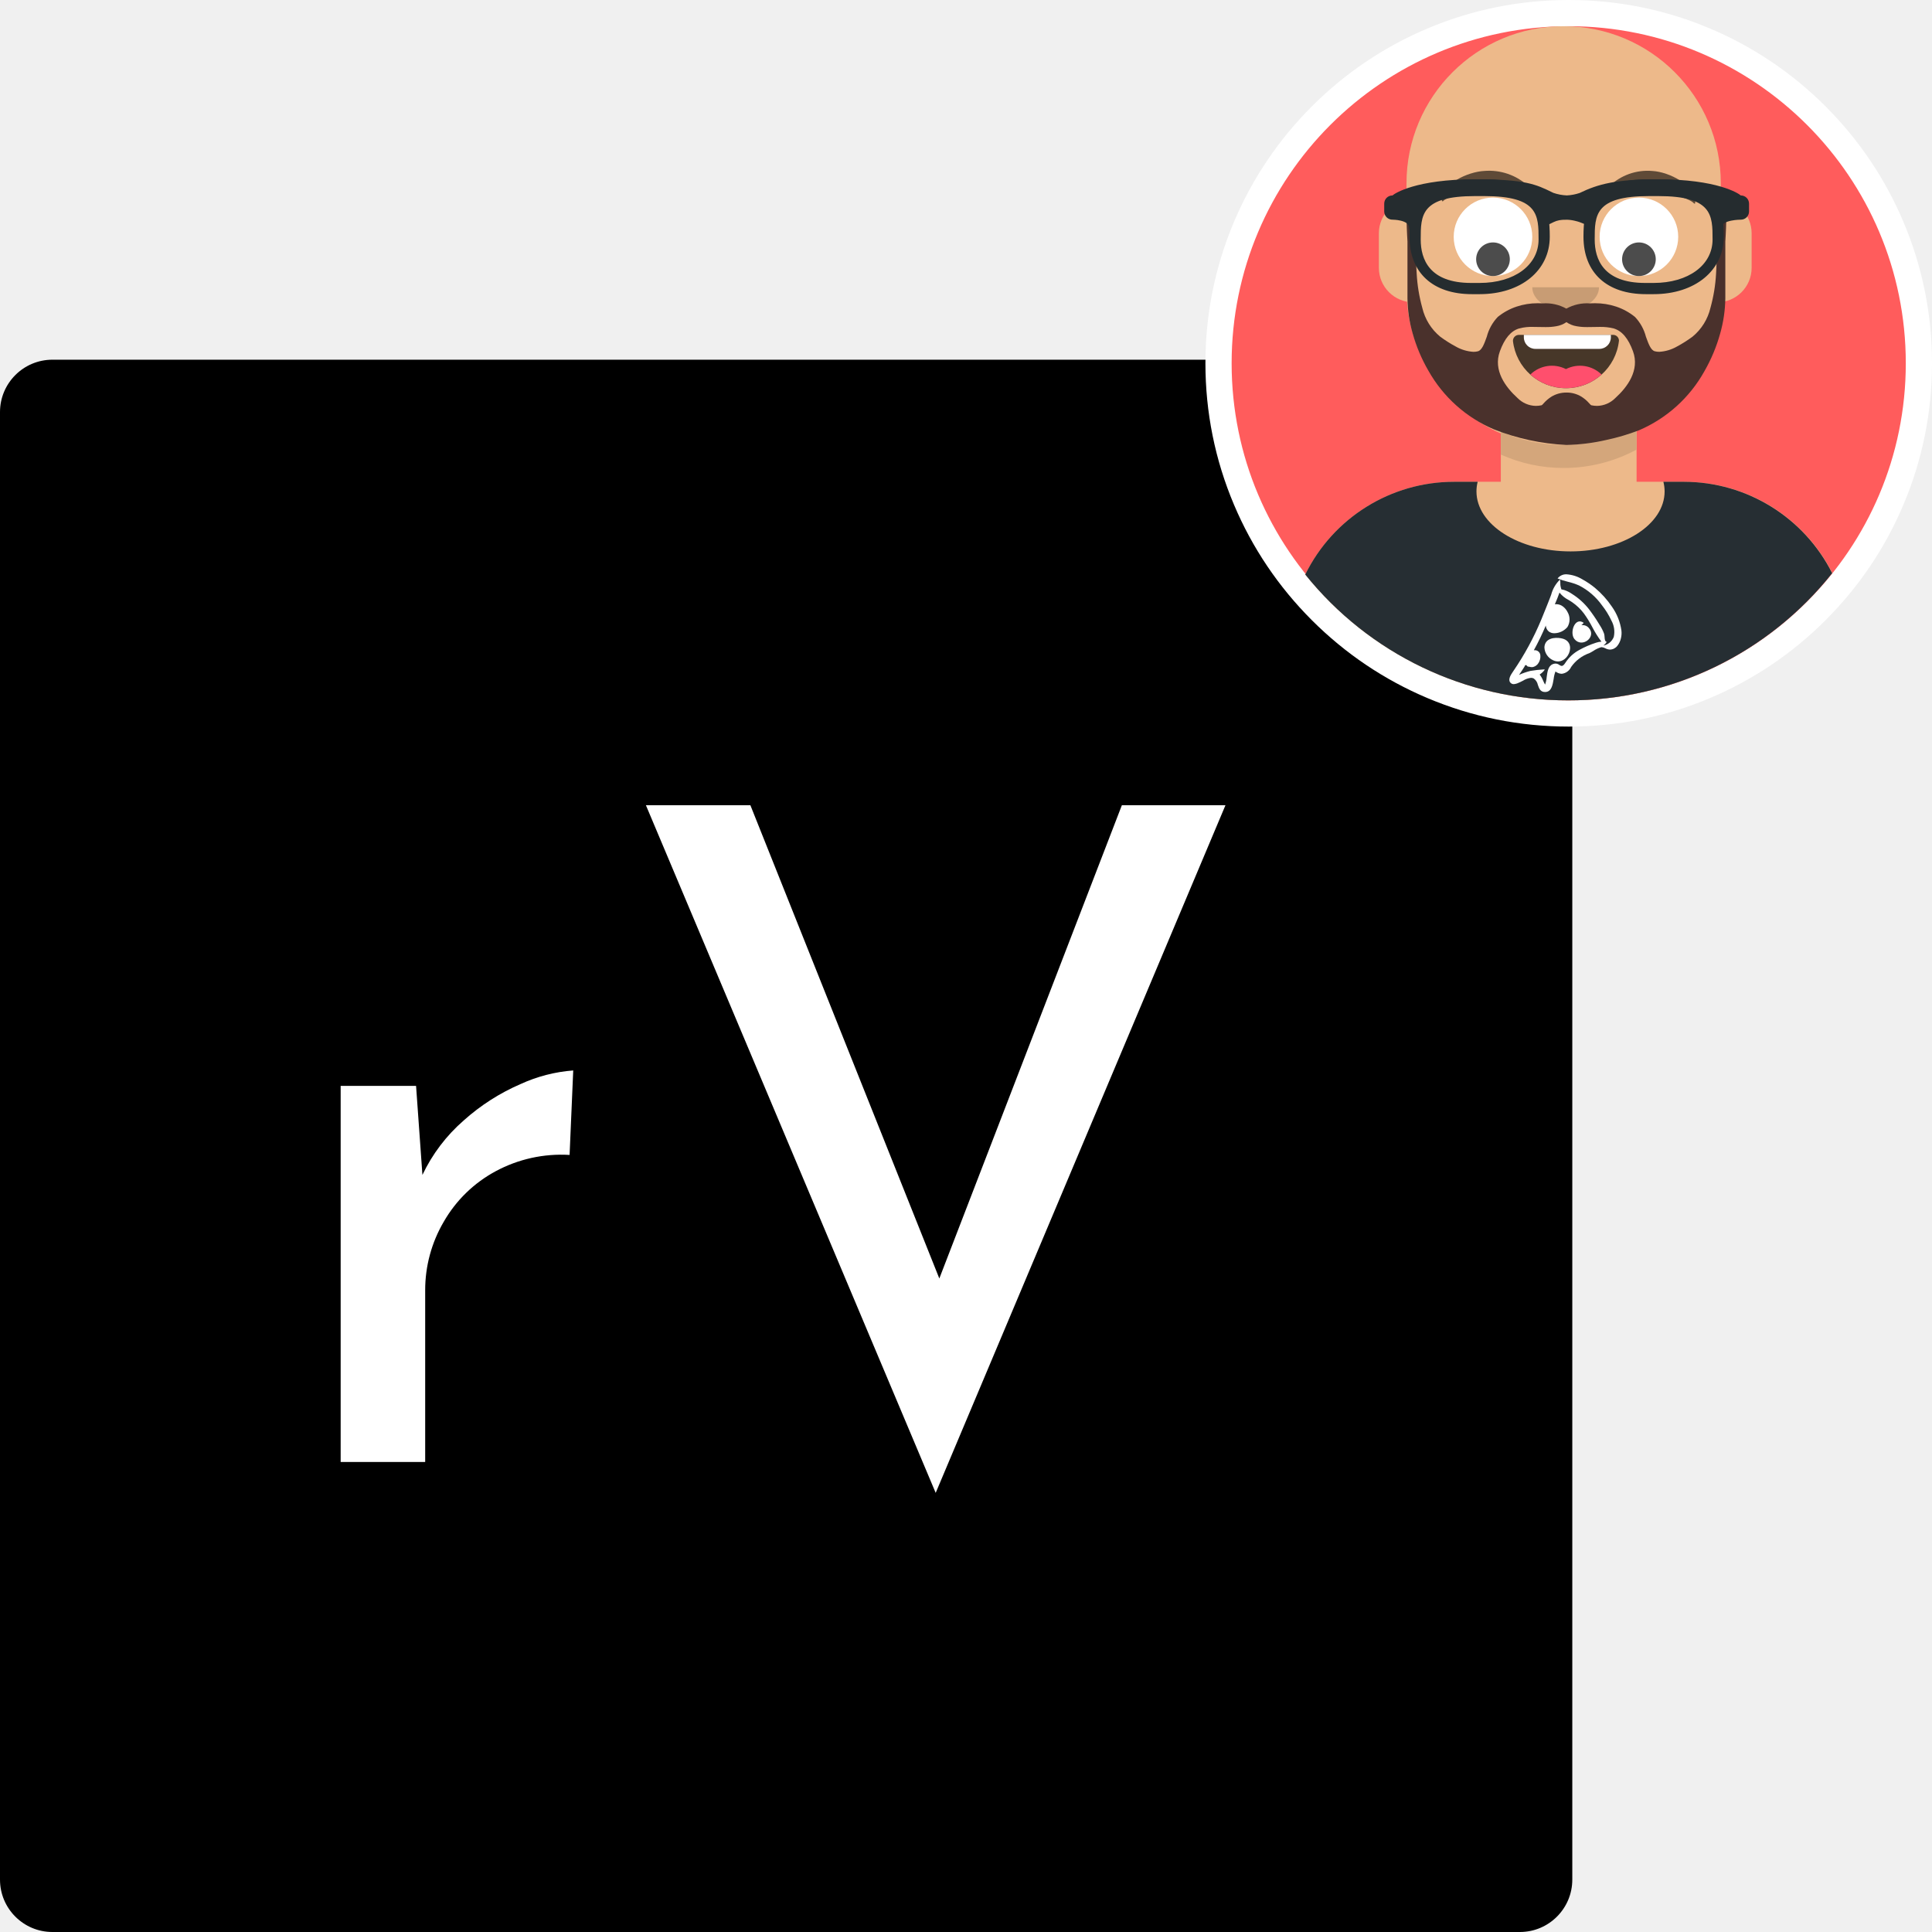
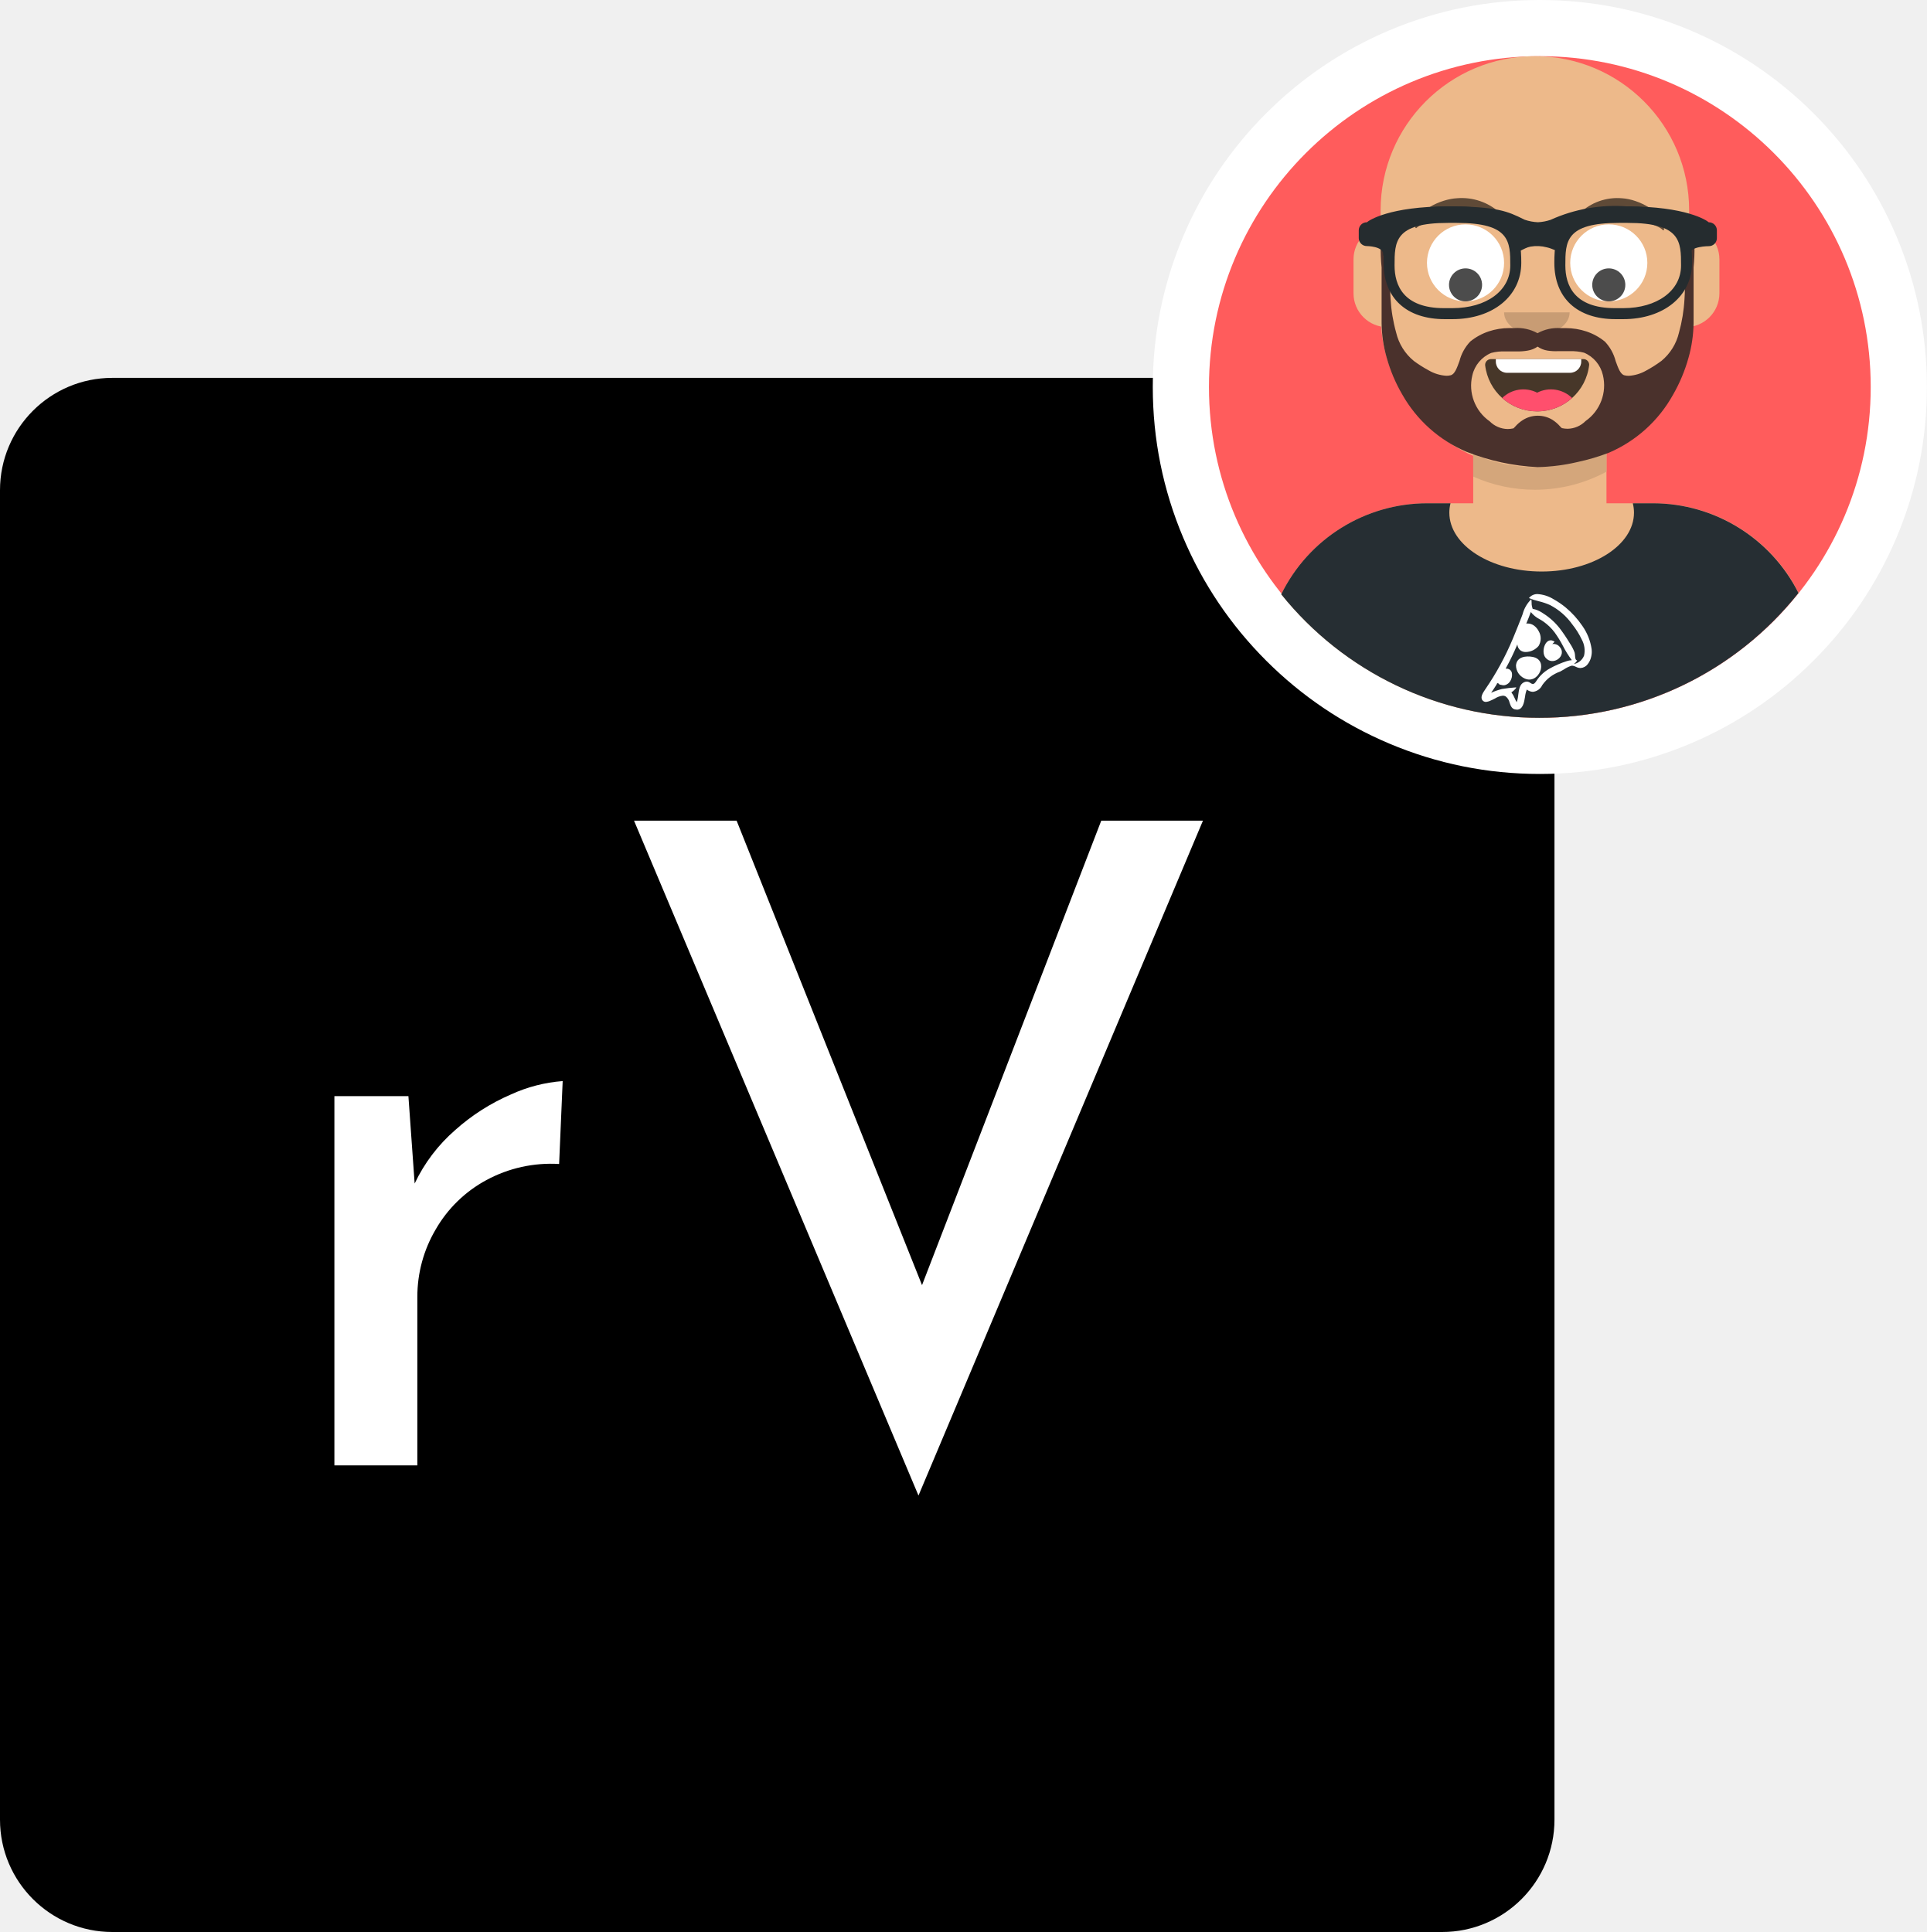
- <svg xmlns="http://www.w3.org/2000/svg" width="221.18" height="221.18" viewBox="0 0 221.18 221.18">
+ <svg xmlns="http://www.w3.org/2000/svg" width="102.887" height="103.18" viewBox="0 0 102.887 103.18">
  <defs>
    <clipPath id="a">
-       <path d="M0,.683A6.1,6.1,0,0,0,6.069,6.1,6.1,6.1,0,0,0,12.139.654.672.672,0,0,0,11.545,0H.635A.684.684,0,0,0,0,.683Z" transform="translate(0 0)" fill="rgba(0,0,0,0.7)" />
+       <path d="M0,.313A2.794,2.794,0,0,0,2.779,2.79,2.794,2.794,0,0,0,5.557.3.308.308,0,0,0,5.285,0H.291A.313.313,0,0,0,0,.313Z" transform="translate(0 0)" fill="rgba(0,0,0,0.7)" />
    </clipPath>
    <clipPath id="b">
-       <path d="M18.306,28.448A25.952,25.952,0,0,1,9.99,26.656a15.609,15.609,0,0,1-7.485-6.712A18.33,18.33,0,0,1,.7,15.674a15.334,15.334,0,0,1-.591-4.012V5.156C.109,5.109-.2.488.222.036A.1.1,0,0,1,.294,0a17.082,17.082,0,0,1,.8,6.27c.006.9.012,1.753.071,2.576a18.334,18.334,0,0,0,.642,3.906,6.067,6.067,0,0,0,2.051,3.3,14.479,14.479,0,0,0,1.763,1.118,4.634,4.634,0,0,0,2.046.617,2.011,2.011,0,0,0,.5-.061c.467-.121.724-.837,1.022-1.665a5.168,5.168,0,0,1,1.255-2.267,6.88,6.88,0,0,1,2.156-1.184,7.535,7.535,0,0,1,2.408-.386c.117,0,.235,0,.353.008l.245.009a4.854,4.854,0,0,1,2.693.6,4.852,4.852,0,0,1,2.692-.6l.246-.009c.117-.005.236-.008.353-.008A7.535,7.535,0,0,1,24,12.608a6.882,6.882,0,0,1,2.156,1.184,5.169,5.169,0,0,1,1.254,2.267c.3.828.554,1.544,1.021,1.665a2.012,2.012,0,0,0,.505.061,4.634,4.634,0,0,0,2.046-.617,14.483,14.483,0,0,0,1.763-1.118,6.067,6.067,0,0,0,2.051-3.3,18.322,18.322,0,0,0,.642-3.906c.059-.824.065-1.676.071-2.577A17.08,17.08,0,0,1,36.318,0a.1.1,0,0,1,.072.036c.423.452.113,5.073.109,5.12v6.507a15.5,15.5,0,0,1-.591,4.028A18.63,18.63,0,0,1,34.107,20a15.582,15.582,0,0,1-7.485,6.764,24.687,24.687,0,0,1-3.7,1.1A22.5,22.5,0,0,1,18.306,28.448Zm0-6a3.243,3.243,0,0,1,1.732.479,4.156,4.156,0,0,1,.9.776c.1.113.172.187.213.2a3.205,3.205,0,0,0,.663.073,3.019,3.019,0,0,0,2.092-.9c1.363-1.238,2.819-3.171,2.021-5.354-.541-1.48-1.263-2.334-2.207-2.613a6.036,6.036,0,0,0-1.635-.175c-.228,0-.46,0-.685.01h-.007c-.223,0-.452.009-.674.009a6.431,6.431,0,0,1-1.26-.1,2.8,2.8,0,0,1-1.151-.466,2.8,2.8,0,0,1-1.151.466,6.434,6.434,0,0,1-1.26.1c-.221,0-.451,0-.673-.009h-.007c-.225,0-.458-.01-.685-.01a5.542,5.542,0,0,0-1.635.175c-.944.278-1.666,1.133-2.207,2.613-.8,2.183.659,4.116,2.021,5.354a3.019,3.019,0,0,0,2.092.9,3.2,3.2,0,0,0,.663-.073c.041-.009.11-.083.213-.2a4.156,4.156,0,0,1,.9-.776A3.243,3.243,0,0,1,18.306,22.45Z" fill="#4a312c" />
+       <path d="M8.381,13.024A11.881,11.881,0,0,1,4.574,12.2,7.146,7.146,0,0,1,1.147,9.131,8.392,8.392,0,0,1,.322,7.176,7.02,7.02,0,0,1,.052,5.339V2.36A9.6,9.6,0,0,1,.1.016.045.045,0,0,1,.135,0,7.821,7.821,0,0,1,.5,2.871c0,.413.005.8.032,1.18A8.394,8.394,0,0,0,.829,5.839a2.777,2.777,0,0,0,.939,1.51,6.629,6.629,0,0,0,.807.512,2.122,2.122,0,0,0,.937.283.921.921,0,0,0,.231-.028c.214-.056.331-.383.468-.762a2.366,2.366,0,0,1,.574-1.038,3.15,3.15,0,0,1,.987-.542,3.45,3.45,0,0,1,1.1-.177c.053,0,.108,0,.161,0l.112,0a2.222,2.222,0,0,1,1.233.274A2.221,2.221,0,0,1,9.613,5.6l.113,0c.054,0,.108,0,.161,0a3.45,3.45,0,0,1,1.1.177,3.15,3.15,0,0,1,.987.542,2.367,2.367,0,0,1,.574,1.038c.136.379.254.707.468.762a.921.921,0,0,0,.231.028,2.122,2.122,0,0,0,.937-.283,6.63,6.63,0,0,0,.807-.512,2.778,2.778,0,0,0,.939-1.51,8.388,8.388,0,0,0,.294-1.788c.027-.377.03-.767.032-1.18A7.82,7.82,0,0,1,16.627,0a.045.045,0,0,1,.033.016,9.6,9.6,0,0,1,.05,2.344V5.339a7.1,7.1,0,0,1-.271,1.844,8.529,8.529,0,0,1-.825,1.972,7.134,7.134,0,0,1-3.427,3.1,11.3,11.3,0,0,1-1.694.5A10.3,10.3,0,0,1,8.381,13.024Zm0-2.746a1.485,1.485,0,0,1,.793.219,1.9,1.9,0,0,1,.411.355c.047.052.079.086.1.09a1.467,1.467,0,0,0,.3.033,1.382,1.382,0,0,0,.958-.414,2.324,2.324,0,0,0,.925-2.451,1.71,1.71,0,0,0-1.011-1.2,2.763,2.763,0,0,0-.749-.08c-.1,0-.211,0-.314,0h0c-.1,0-.207,0-.308,0A2.944,2.944,0,0,1,8.908,6.8a1.283,1.283,0,0,1-.527-.213,1.283,1.283,0,0,1-.527.213,2.946,2.946,0,0,1-.577.044c-.1,0-.207,0-.308,0h0c-.1,0-.21,0-.314,0a2.537,2.537,0,0,0-.748.08,1.71,1.71,0,0,0-1.011,1.2,2.324,2.324,0,0,0,.925,2.451,1.382,1.382,0,0,0,.958.414,1.467,1.467,0,0,0,.3-.033c.019,0,.05-.038.1-.09a1.9,1.9,0,0,1,.411-.355A1.485,1.485,0,0,1,8.381,10.278Z" fill="#4a312c" />
    </clipPath>
  </defs>
  <g transform="translate(-327 -154.82)">
-     <rect width="180" height="180" rx="6" transform="translate(327 196)" />
-     <path d="M17.784-32.864a19.112,19.112,0,0,1,4.732-6.24,24.015,24.015,0,0,1,6.5-4.16,17.626,17.626,0,0,1,6.032-1.56l-.416,9.672a15.833,15.833,0,0,0-8.476,1.872,15.07,15.07,0,0,0-5.928,5.772A15.454,15.454,0,0,0,18.1-19.656V0H8.424V-43.056h8.632ZM109.72-75.192,76.544,3.536,43.368-75.192h11.96L76.96-21.008l20.9-54.184Z" transform="translate(357.576 322.192)" fill="#fff" />
-     <g transform="translate(464 153.82)">
-       <g transform="translate(4 4)" fill="#ff5c5c">
-         <path d="M 38.59 78.68 C 33.178 78.68 27.928 77.62 22.985 75.529 C 18.211 73.509 13.923 70.619 10.242 66.938 C 6.561 63.256 3.67 58.969 1.651 54.195 C -0.44 49.252 -1.5 44.001 -1.5 38.59 C -1.5 33.178 -0.44 27.928 1.651 22.985 C 3.67 18.211 6.561 13.923 10.242 10.242 C 13.923 6.561 18.211 3.67 22.985 1.651 C 27.928 -0.44 33.178 -1.5 38.59 -1.5 C 44.001 -1.5 49.252 -0.44 54.195 1.651 C 58.969 3.67 63.256 6.561 66.938 10.242 C 70.619 13.923 73.509 18.211 75.529 22.985 C 77.62 27.928 78.68 33.178 78.68 38.59 C 78.68 44.001 77.62 49.252 75.529 54.195 C 73.509 58.969 70.619 63.256 66.938 66.938 C 63.256 70.619 58.969 73.509 54.195 75.529 C 49.252 77.62 44.001 78.68 38.59 78.68 Z" stroke="none" />
-         <path d="M 38.59 -7.62939453125e-06 C 17.277 -7.62939453125e-06 -7.62939453125e-06 17.277 -7.62939453125e-06 38.59 C -7.62939453125e-06 59.902 17.277 77.18 38.59 77.18 C 59.902 77.18 77.18 59.902 77.18 38.59 C 77.18 17.277 59.902 -7.62939453125e-06 38.59 -7.62939453125e-06 M 38.59 -3 C 44.203 -3 49.65 -1.9 54.779 0.27 C 59.732 2.364 64.18 5.363 67.998 9.181 C 71.817 13 74.815 17.447 76.91 22.4 C 79.08 27.53 80.18 32.977 80.18 38.59 C 80.18 44.203 79.08 49.65 76.91 54.779 C 74.815 59.732 71.817 64.18 67.998 67.998 C 64.18 71.817 59.732 74.815 54.779 76.91 C 49.65 79.08 44.203 80.18 38.59 80.18 C 32.977 80.18 27.53 79.08 22.4 76.91 C 17.447 74.815 13 71.817 9.181 67.998 C 5.363 64.18 2.364 59.732 0.27 54.779 C -1.9 49.65 -3 44.203 -3 38.59 C -3 32.977 -1.9 27.53 0.27 22.4 C 2.364 17.447 5.363 13 9.181 9.181 C 13 5.363 17.447 2.364 22.4 0.27 C 27.53 -1.9 32.977 -3 38.59 -3 Z" stroke="none" fill="#fff" />
+     <rect width="83" height="83" rx="6" transform="translate(327 175)" />
+     <path d="M12.709-55.813a8.75,8.75,0,0,1,2.166-2.857,11,11,0,0,1,2.976-1.9,8.07,8.07,0,0,1,2.762-.714l-.19,4.428a7.249,7.249,0,0,0-3.88.857,6.9,6.9,0,0,0-2.714,2.643,7.075,7.075,0,0,0-.976,3.595v9H8.424V-60.48h3.952ZM54.8-75.192,39.611-39.149,24.422-75.192H29.9l9.9,24.806,9.57-24.806Z" transform="translate(336.431 273.84)" fill="#fff" />
+     <g transform="translate(391.552 157.82)">
+       <g transform="translate(0 0)" fill="#ff5c5c">
+         <path d="M 17.667 36.834 C 15.08 36.834 12.57 36.327 10.206 35.327 C 7.923 34.362 5.874 32.98 4.114 31.22 C 2.354 29.461 0.972 27.411 0.007 25.128 C -0.993 22.764 -1.5 20.254 -1.5 17.667 C -1.5 15.08 -0.993 12.57 0.007 10.206 C 0.972 7.923 2.354 5.874 4.114 4.114 C 5.874 2.354 7.923 0.972 10.206 0.007 C 12.57 -0.993 15.08 -1.5 17.667 -1.5 C 20.254 -1.5 22.764 -0.993 25.128 0.007 C 27.411 0.972 29.461 2.354 31.22 4.114 C 32.98 5.874 34.362 7.923 35.327 10.206 C 36.327 12.57 36.834 15.08 36.834 17.667 C 36.834 20.254 36.327 22.764 35.327 25.128 C 34.362 27.411 32.98 29.461 31.22 31.22 C 29.461 32.98 27.411 34.362 25.128 35.327 C 22.764 36.327 20.254 36.834 17.667 36.834 Z" stroke="none" />
+         <path d="M 17.667 0 C 7.91 0 0 7.91 0 17.667 C 0 27.424 7.91 35.334 17.667 35.334 C 27.424 35.334 35.334 27.424 35.334 17.667 C 35.334 7.91 27.424 0 17.667 0 M 17.667 -3 C 20.456 -3 23.163 -2.453 25.713 -1.375 C 28.174 -0.334 30.384 1.156 32.281 3.053 C 34.178 4.95 35.668 7.16 36.709 9.622 C 37.787 12.172 38.334 14.878 38.334 17.667 C 38.334 20.456 37.787 23.163 36.709 25.713 C 35.668 28.174 34.178 30.384 32.281 32.281 C 30.384 34.178 28.174 35.668 25.713 36.709 C 23.163 37.787 20.456 38.334 17.667 38.334 C 14.878 38.334 12.172 37.787 9.622 36.709 C 7.16 35.668 4.95 34.178 3.053 32.281 C 1.156 30.384 -0.334 28.174 -1.375 25.713 C -2.453 23.163 -3 20.456 -3 17.667 C -3 14.878 -2.453 12.172 -1.375 9.622 C -0.334 7.16 1.156 4.95 3.053 3.053 C 4.95 1.156 7.16 -0.334 9.622 -1.375 C 12.172 -2.453 14.878 -3 17.667 -3 Z" stroke="none" fill="#fff" />
      </g>
-       <rect width="15.541" height="30.819" transform="translate(34.819 41.141)" fill="#edb98a" />
-       <path d="M17.038,0H43.384A18.969,18.969,0,0,1,60.321,10.415,38.53,38.53,0,0,1,30.08,25.024,38.527,38.527,0,0,1,0,10.618,18.971,18.971,0,0,1,17.038,0Z" transform="translate(12.429 56.156)" fill="#edb98a" />
-       <path d="M30.08,25.024A38.527,38.527,0,0,1,0,10.618,18.971,18.971,0,0,1,17.038,0h2.7A4.485,4.485,0,0,0,19.6,1.1C19.6,4.9,24.425,7.97,30.372,7.97S41.14,4.9,41.14,1.1A4.484,4.484,0,0,0,41,0h2.382A19.014,19.014,0,0,1,60.321,10.465,38.486,38.486,0,0,1,30.08,25.024Z" transform="translate(12.429 56.156)" fill="#262e33" />
-       <rect width="7.902" height="11.854" rx="3.951" transform="translate(55.629 23.756)" fill="#edb98a" />
-       <rect width="7.902" height="11.854" rx="3.951" transform="translate(20.858 23.756)" fill="#edb98a" />
-       <rect width="35.984" height="48.12" rx="17.992" transform="translate(24.019 4)" fill="#edb98a" />
-       <path d="M15.541,2.636A17.538,17.538,0,0,1,7.192,4.741,17.529,17.529,0,0,1,0,3.206V.571A17.529,17.529,0,0,0,7.192,2.106,17.538,17.538,0,0,0,15.541,0V2.636Z" transform="translate(34.819 49.834)" fill="#d4a67b" />
-       <g transform="translate(35.792 66.749)">
-         <path d="M4.09,13.474h0c-.544,0-.686-.411-.822-.809a1.2,1.2,0,0,0-.474-.741.661.661,0,0,0-.312-.074,2.148,2.148,0,0,0-.918.329c-.126.067-.245.131-.356.177L1.1,12.4a1.562,1.562,0,0,1-.587.173A.492.492,0,0,1,.12,12.4c-.314-.357.062-.913.287-1.244l.064-.095A32.582,32.582,0,0,0,3.648,5.208c.089-.22.18-.444.268-.66v0c.253-.622.515-1.265.758-1.9.041-.107.081-.217.119-.322A3.728,3.728,0,0,1,5.8.6a1.7,1.7,0,0,1,.038.418,1.517,1.517,0,0,0,.04.413c.025.083.038.141.048.183.025.109.025.109.13.129a2.333,2.333,0,0,1,.233.056,3.394,3.394,0,0,1,.9.454,7.55,7.55,0,0,1,1.92,1.731A18.21,18.21,0,0,1,10.24,5.638l.086.142a5.014,5.014,0,0,1,.519,1.008,1.693,1.693,0,0,1,.059.4c.018.258.036.5.247.55a1.355,1.355,0,0,1-.394.42,1.6,1.6,0,0,0,1.2-.989,2.664,2.664,0,0,0-.272-1.875A8.822,8.822,0,0,0,10.6,3.539,7.324,7.324,0,0,0,7.98,1.276,7.424,7.424,0,0,0,6.691.849,8.183,8.183,0,0,1,5.523.477,1.224,1.224,0,0,1,6.555,0,4,4,0,0,1,8.379.586,9.457,9.457,0,0,1,9.8,1.548,10.405,10.405,0,0,1,11.755,3.72a6.249,6.249,0,0,1,1.076,2.7,2.482,2.482,0,0,1-.057.913,2.12,2.12,0,0,1-.409.856,1.1,1.1,0,0,1-.827.428h-.027a1.206,1.206,0,0,1-.5-.137l-.031-.014a1.021,1.021,0,0,0-.4-.123.413.413,0,0,0-.061,0,3.178,3.178,0,0,0-.907.431c-.164.1-.318.19-.442.247a4.253,4.253,0,0,0-2.093,1.584,1.355,1.355,0,0,1-1.083.784,1.219,1.219,0,0,1-.71-.267,3.3,3.3,0,0,0-.206.837c-.114.692-.244,1.477-.927,1.511Zm-.163-2.584h0c.077,0,.12.006.128.019a.009.009,0,0,1,0,.009,2.1,2.1,0,0,1-.583.553,2.984,2.984,0,0,1,.39.69,4.588,4.588,0,0,0,.232.466,3.331,3.331,0,0,0,.182-.855c.082-.626.166-1.273.7-1.488a.818.818,0,0,1,.31-.067.747.747,0,0,1,.407.136l.041.026a.521.521,0,0,0,.262.11c.134,0,.27-.122.442-.395a4.351,4.351,0,0,1,1.544-1.42,10.8,10.8,0,0,1,1.96-.85,2.27,2.27,0,0,1,.6-.115A11.509,11.509,0,0,1,9.505,6.057,12.479,12.479,0,0,0,8.54,4.485,5.835,5.835,0,0,0,7.2,3.2c-.137-.1-.287-.185-.432-.272a3.076,3.076,0,0,1-1.026-.837c-.149.44-.334.877-.513,1.3l-.017.04a1.207,1.207,0,0,1,.169-.012,1.265,1.265,0,0,1,.753.261,1.849,1.849,0,0,1,.533.644,1.672,1.672,0,0,1-.014,1.71,2.006,2.006,0,0,1-1.489.711,1.036,1.036,0,0,1-.651-.2.97.97,0,0,1-.34-.68A29.758,29.758,0,0,1,2.808,8.689l.07,0a.631.631,0,0,1,.674.612,1.355,1.355,0,0,1-.183.8,1.025,1.025,0,0,1-.641.51.664.664,0,0,1-.15.017,1.026,1.026,0,0,1-.239-.035,1.314,1.314,0,0,0-.242-.039c-.085-.108-.157-.162-.216-.162s-.106.055-.139.164c-.1.155-.2.309-.294.458-.121.184-.232.348-.338.5a7.458,7.458,0,0,1,1.277-.448l.036-.01A14.046,14.046,0,0,1,3.927,10.889Z" transform="translate(0 0)" fill="#fff" />
-         <path d="M1.94.049C1.16-.094.074.026,0,1.061a1.684,1.684,0,0,0,.99,1.5c1.646.8,2.926-2.146.947-2.508" transform="translate(4.015 7.276)" fill="#fff" />
-         <path d="M1.875.756a.929.929,0,0,0-.86-.318c.1-.069.183-.193.278-.269C.279-.565-.358,1.285.218,2.013,1.091,3.116,2.8,1.767,1.875.756" transform="translate(7.228 5.389)" fill="#fff" />
+       <rect width="7.115" height="14.11" transform="translate(14.11 17.004)" fill="#edb98a" />
+       <path d="M7.8,0H19.862a8.685,8.685,0,0,1,7.754,4.768,17.64,17.64,0,0,1-13.845,6.688A17.639,17.639,0,0,1,0,4.861,8.685,8.685,0,0,1,7.8,0Z" transform="translate(3.859 23.878)" fill="#edb98a" />
+       <path d="M13.771,11.457A17.639,17.639,0,0,1,0,4.861,8.685,8.685,0,0,1,7.8,0H9.038a2.053,2.053,0,0,0-.063.5c0,1.737,2.207,3.145,4.93,3.145S18.835,2.241,18.835.5a2.053,2.053,0,0,0-.063-.5h1.091a8.705,8.705,0,0,1,7.754,4.791A17.62,17.62,0,0,1,13.771,11.457Z" transform="translate(3.859 23.878)" fill="#262e33" />
+       <rect width="3.618" height="5.427" rx="1.809" transform="translate(23.637 9.045)" fill="#edb98a" />
+       <rect width="3.618" height="5.427" rx="1.809" transform="translate(7.718 9.045)" fill="#edb98a" />
+       <rect width="16.474" height="22.03" rx="8.237" transform="translate(9.165 0)" fill="#edb98a" />
+       <path d="M7.115,1.207a8.029,8.029,0,0,1-3.822.964A8.025,8.025,0,0,1,0,1.468V.261a8.025,8.025,0,0,0,3.293.7A8.029,8.029,0,0,0,7.115,0V1.207Z" transform="translate(14.11 20.984)" fill="#d4a67b" />
+       <g transform="translate(14.555 28.728)">
+         <path d="M1.872,6.168h0c-.249,0-.314-.188-.376-.37a.548.548,0,0,0-.217-.339.3.3,0,0,0-.143-.034.984.984,0,0,0-.42.151c-.058.031-.112.06-.163.081L.5,5.679a.715.715,0,0,1-.269.079.225.225,0,0,1-.178-.081c-.144-.164.028-.418.131-.57l.029-.043A14.917,14.917,0,0,0,1.67,2.384l.123-.3h0c.116-.285.236-.579.347-.871.019-.049.037-.1.055-.148a1.707,1.707,0,0,1,.46-.79.779.779,0,0,1,.018.191.7.7,0,0,0,.019.189c.011.038.017.064.022.084.011.05.011.05.059.059a1.068,1.068,0,0,1,.106.026,1.554,1.554,0,0,1,.414.208,3.456,3.456,0,0,1,.879.793,8.337,8.337,0,0,1,.515.759l.04.065a2.3,2.3,0,0,1,.238.461.775.775,0,0,1,.027.182c.008.118.016.229.113.252a.62.62,0,0,1-.181.192.73.73,0,0,0,.55-.453,1.22,1.22,0,0,0-.125-.859,4.039,4.039,0,0,0-.5-.8A3.353,3.353,0,0,0,3.654.584a3.4,3.4,0,0,0-.59-.2,3.746,3.746,0,0,1-.535-.17A.561.561,0,0,1,3,0a1.829,1.829,0,0,1,.835.268,4.33,4.33,0,0,1,.65.441,4.764,4.764,0,0,1,.9.994,2.861,2.861,0,0,1,.492,1.235,1.136,1.136,0,0,1-.026.418.97.97,0,0,1-.187.392.506.506,0,0,1-.379.2H5.27a.552.552,0,0,1-.23-.063l-.014-.006a.467.467,0,0,0-.184-.056l-.028,0a1.455,1.455,0,0,0-.415.2c-.075.045-.146.087-.2.113a1.947,1.947,0,0,0-.958.725.62.62,0,0,1-.5.359.558.558,0,0,1-.325-.122,1.512,1.512,0,0,0-.094.383c-.052.317-.112.676-.425.692ZM1.8,4.985h0c.035,0,.055,0,.059.009a0,0,0,0,1,0,0,.963.963,0,0,1-.267.253,1.366,1.366,0,0,1,.178.316,2.1,2.1,0,0,0,.106.213,1.525,1.525,0,0,0,.083-.391c.037-.286.076-.583.319-.681a.375.375,0,0,1,.142-.031A.342.342,0,0,1,2.6,4.74l.019.012a.238.238,0,0,0,.12.05c.061,0,.124-.056.2-.181a1.992,1.992,0,0,1,.707-.65,4.946,4.946,0,0,1,.9-.389,1.039,1.039,0,0,1,.274-.053,5.269,5.269,0,0,1-.472-.757,5.713,5.713,0,0,0-.442-.72A2.671,2.671,0,0,0,3.3,1.465c-.063-.044-.131-.085-.2-.124A1.408,1.408,0,0,1,2.63.957c-.068.2-.153.4-.235.6l-.008.018a.553.553,0,0,1,.077-.005.579.579,0,0,1,.345.119.847.847,0,0,1,.244.295.766.766,0,0,1-.006.783.919.919,0,0,1-.682.326A.474.474,0,0,1,2.067,3a.444.444,0,0,1-.156-.311,13.624,13.624,0,0,1-.625,1.293h.032a.289.289,0,0,1,.308.28.62.62,0,0,1-.084.367.469.469,0,0,1-.293.233.3.3,0,0,1-.068.008.47.47,0,0,1-.109-.016A.6.6,0,0,0,.96,4.831c-.039-.049-.072-.074-.1-.074S.813,4.782.8,4.832c-.044.071-.09.141-.134.21-.055.084-.106.159-.155.229a3.415,3.415,0,0,1,.585-.205l.017,0A6.431,6.431,0,0,1,1.8,4.985Z" transform="translate(0 0)" fill="#fff" />
+         <path d="M.888.023C.531-.043.034.012,0,.486a.771.771,0,0,0,.453.685c.753.367,1.34-.982.433-1.148" transform="translate(1.838 3.331)" fill="#fff" />
+         <path d="M.858.346A.425.425,0,0,0,.465.2C.511.169.549.112.592.077.128-.258-.164.588.1.921.5,1.427,1.282.809.858.346" transform="translate(3.309 2.467)" fill="#fff" />
      </g>
-       <g transform="translate(28.05 20.104)">
-         <g transform="translate(8.155 19.236)">
-           <path d="M0,.683A6.1,6.1,0,0,0,6.069,6.1,6.1,6.1,0,0,0,12.139.654.672.672,0,0,0,11.545,0H.635A.684.684,0,0,0,0,.683Z" transform="translate(0 0)" fill="rgba(0,0,0,0.7)" />
-           <path d="M0,0H9.96V.287A1.317,1.317,0,0,1,8.643,1.6H1.317A1.317,1.317,0,0,1,0,.287V0Z" transform="translate(1.25 0)" fill="#fff" />
-           <path d="M8.156,1.007a6.087,6.087,0,0,1-4.078,1.56A6.087,6.087,0,0,1,0,1.007,3.541,3.541,0,0,1,4.078.385a3.541,3.541,0,0,1,4.078.622Z" transform="translate(1.991 3.529)" fill="#ff4f6d" />
+       <g transform="translate(11.011 7.373)">
+         <g transform="translate(3.734 8.806)">
+           <path d="M0,.313A2.794,2.794,0,0,0,2.779,2.79,2.794,2.794,0,0,0,5.557.3.308.308,0,0,0,5.285,0H.291A.313.313,0,0,0,0,.313Z" transform="translate(0 0)" fill="rgba(0,0,0,0.7)" />
+           <path d="M0,0H4.56V.131a.6.6,0,0,1-.6.6H.6a.6.6,0,0,1-.6-.6V0Z" transform="translate(0.572 0)" fill="#fff" />
+           <path d="M3.734.461a2.787,2.787,0,0,1-1.867.714A2.787,2.787,0,0,1,0,.461,1.621,1.621,0,0,1,1.867.176,1.621,1.621,0,0,1,3.734.461Z" transform="translate(0.911 1.616)" fill="#ff4f6d" />
        </g>
-         <g transform="translate(10.369 13.782)">
-           <path d="M0,0C0,1.455,1.71,2.634,3.819,2.634h0C5.929,2.634,7.639,1.455,7.639,0" transform="translate(0 0)" fill="rgba(0,0,0,0.16)" />
+         <g transform="translate(4.747 6.31)">
+           <path d="M0,0C0,.666.783,1.206,1.749,1.206h0C2.714,1.206,3.5.666,3.5,0" transform="translate(0 0)" fill="rgba(0,0,0,0.16)" />
        </g>
-         <g transform="translate(1.373 3.517)">
-           <ellipse cx="4.498" cy="4.491" rx="4.498" ry="4.491" transform="translate(0 0)" fill="#fff" />
-           <ellipse cx="4.498" cy="4.491" rx="4.498" ry="4.491" transform="translate(16.707 0)" fill="#fff" />
-           <ellipse cx="1.928" cy="1.925" rx="1.928" ry="1.925" transform="translate(2.57 5.133)" fill="rgba(0,0,0,0.7)" />
-           <ellipse cx="1.928" cy="1.925" rx="1.928" ry="1.925" transform="translate(19.277 5.133)" fill="rgba(0,0,0,0.7)" />
+         <g transform="translate(0.629 1.61)">
+           <ellipse cx="2.059" cy="2.056" rx="2.059" ry="2.056" transform="translate(0 0)" fill="#fff" />
+           <ellipse cx="2.059" cy="2.056" rx="2.059" ry="2.056" transform="translate(7.649 0)" fill="#fff" />
+           <ellipse cx="0.883" cy="0.881" rx="0.883" ry="0.881" transform="translate(1.177 2.35)" fill="rgba(0,0,0,0.7)" />
+           <ellipse cx="0.883" cy="0.881" rx="0.883" ry="0.881" transform="translate(8.825 2.35)" fill="rgba(0,0,0,0.7)" />
        </g>
        <g transform="translate(0 0)">
-           <path d="M4.561.069C2.69.324-.229,1.978.014,3.891a.081.081,0,0,0,.142.03C.964,2.871,7.21,1.329,9.484,1.65c.208.03.346-.188.2-.324A6.621,6.621,0,0,0,4.561.069" transform="matrix(0.996, 0.087, -0.087, 0.996, 0.344, 0)" fill="rgba(0,0,0,0.6)" />
-           <path d="M5.185.074C7.057.346,9.976,2.11,9.732,4.151a.079.079,0,0,1-.142.032C8.782,3.063,2.536,1.417.262,1.76a.21.21,0,0,1-.2-.346A6.312,6.312,0,0,1,5.185.074" transform="matrix(0.996, -0.087, 0.087, 0.996, 18.966, 0.849)" fill="rgba(0,0,0,0.6)" />
+           <path d="M2.088.032C1.231.148-.105.905.007,1.781A.037.037,0,0,0,.072,1.8C.441,1.315,3.3.608,4.342.756c.1.014.158-.086.093-.148A3.031,3.031,0,0,0,2.088.032" transform="matrix(0.996, 0.087, -0.087, 0.996, 0.158, 0)" fill="rgba(0,0,0,0.6)" />
+           <path d="M2.374.034C3.231.158,4.567.966,4.455,1.9a.036.036,0,0,1-.065.015C4.021,1.4,1.161.649.12.806A.1.1,0,0,1,.027.648,2.89,2.89,0,0,1,2.374.034" transform="matrix(0.996, -0.087, 0.087, 0.996, 8.683, 0.389)" fill="rgba(0,0,0,0.6)" />
        </g>
      </g>
-       <g transform="translate(24.021 23.492)">
-         <path d="M18.306,28.448A25.952,25.952,0,0,1,9.99,26.656a15.609,15.609,0,0,1-7.485-6.712A18.33,18.33,0,0,1,.7,15.674a15.334,15.334,0,0,1-.591-4.012V5.156C.109,5.109-.2.488.222.036A.1.1,0,0,1,.294,0a17.082,17.082,0,0,1,.8,6.27c.006.9.012,1.753.071,2.576a18.334,18.334,0,0,0,.642,3.906,6.067,6.067,0,0,0,2.051,3.3,14.479,14.479,0,0,0,1.763,1.118,4.634,4.634,0,0,0,2.046.617,2.011,2.011,0,0,0,.5-.061c.467-.121.724-.837,1.022-1.665a5.168,5.168,0,0,1,1.255-2.267,6.88,6.88,0,0,1,2.156-1.184,7.535,7.535,0,0,1,2.408-.386c.117,0,.235,0,.353.008l.245.009a4.854,4.854,0,0,1,2.693.6,4.852,4.852,0,0,1,2.692-.6l.246-.009c.117-.005.236-.008.353-.008A7.535,7.535,0,0,1,24,12.608a6.882,6.882,0,0,1,2.156,1.184,5.169,5.169,0,0,1,1.254,2.267c.3.828.554,1.544,1.021,1.665a2.012,2.012,0,0,0,.505.061,4.634,4.634,0,0,0,2.046-.617,14.483,14.483,0,0,0,1.763-1.118,6.067,6.067,0,0,0,2.051-3.3,18.322,18.322,0,0,0,.642-3.906c.059-.824.065-1.676.071-2.577A17.08,17.08,0,0,1,36.318,0a.1.1,0,0,1,.072.036c.423.452.113,5.073.109,5.12v6.507a15.5,15.5,0,0,1-.591,4.028A18.63,18.63,0,0,1,34.107,20a15.582,15.582,0,0,1-7.485,6.764,24.687,24.687,0,0,1-3.7,1.1A22.5,22.5,0,0,1,18.306,28.448Zm0-6a3.243,3.243,0,0,1,1.732.479,4.156,4.156,0,0,1,.9.776c.1.113.172.187.213.2a3.205,3.205,0,0,0,.663.073,3.019,3.019,0,0,0,2.092-.9c1.363-1.238,2.819-3.171,2.021-5.354-.541-1.48-1.263-2.334-2.207-2.613a6.036,6.036,0,0,0-1.635-.175c-.228,0-.46,0-.685.01h-.007c-.223,0-.452.009-.674.009a6.431,6.431,0,0,1-1.26-.1,2.8,2.8,0,0,1-1.151-.466,2.8,2.8,0,0,1-1.151.466,6.434,6.434,0,0,1-1.26.1c-.221,0-.451,0-.673-.009h-.007c-.225,0-.458-.01-.685-.01a5.542,5.542,0,0,0-1.635.175c-.944.278-1.666,1.133-2.207,2.613-.8,2.183.659,4.116,2.021,5.354a3.019,3.019,0,0,0,2.092.9,3.2,3.2,0,0,0,.663-.073c.041-.009.11-.083.213-.2a4.156,4.156,0,0,1,.9-.776A3.243,3.243,0,0,1,18.306,22.45Z" transform="translate(0 0)" fill="#4a312c" />
+       <g transform="translate(9.166 8.924)">
+         <path d="M8.381,13.024A11.881,11.881,0,0,1,4.574,12.2,7.146,7.146,0,0,1,1.147,9.131,8.392,8.392,0,0,1,.322,7.176,7.02,7.02,0,0,1,.052,5.339V2.36A9.6,9.6,0,0,1,.1.016.045.045,0,0,1,.135,0,7.821,7.821,0,0,1,.5,2.871c0,.413.005.8.032,1.18A8.394,8.394,0,0,0,.829,5.839a2.777,2.777,0,0,0,.939,1.51,6.629,6.629,0,0,0,.807.512,2.122,2.122,0,0,0,.937.283.921.921,0,0,0,.231-.028c.214-.056.331-.383.468-.762a2.366,2.366,0,0,1,.574-1.038,3.15,3.15,0,0,1,.987-.542,3.45,3.45,0,0,1,1.1-.177c.053,0,.108,0,.161,0l.112,0a2.222,2.222,0,0,1,1.233.274A2.221,2.221,0,0,1,9.613,5.6l.113,0c.054,0,.108,0,.161,0a3.45,3.45,0,0,1,1.1.177,3.15,3.15,0,0,1,.987.542,2.367,2.367,0,0,1,.574,1.038c.136.379.254.707.468.762a.921.921,0,0,0,.231.028,2.122,2.122,0,0,0,.937-.283,6.63,6.63,0,0,0,.807-.512,2.778,2.778,0,0,0,.939-1.51,8.388,8.388,0,0,0,.294-1.788c.027-.377.03-.767.032-1.18A7.82,7.82,0,0,1,16.627,0a.045.045,0,0,1,.033.016,9.6,9.6,0,0,1,.05,2.344V5.339a7.1,7.1,0,0,1-.271,1.844,8.529,8.529,0,0,1-.825,1.972,7.134,7.134,0,0,1-3.427,3.1,11.3,11.3,0,0,1-1.694.5A10.3,10.3,0,0,1,8.381,13.024Zm0-2.746a1.485,1.485,0,0,1,.793.219,1.9,1.9,0,0,1,.411.355c.047.052.079.086.1.09a1.467,1.467,0,0,0,.3.033,1.382,1.382,0,0,0,.958-.414,2.324,2.324,0,0,0,.925-2.451,1.71,1.71,0,0,0-1.011-1.2,2.763,2.763,0,0,0-.749-.08c-.1,0-.211,0-.314,0h0c-.1,0-.207,0-.308,0A2.944,2.944,0,0,1,8.908,6.8a1.283,1.283,0,0,1-.527-.213,1.283,1.283,0,0,1-.527.213,2.946,2.946,0,0,1-.577.044c-.1,0-.207,0-.308,0h0c-.1,0-.21,0-.314,0a2.537,2.537,0,0,0-.748.08,1.71,1.71,0,0,0-1.011,1.2,2.324,2.324,0,0,0,.925,2.451,1.382,1.382,0,0,0,.958.414,1.467,1.467,0,0,0,.3-.033c.019,0,.05-.038.1-.09a1.9,1.9,0,0,1,.411-.355A1.485,1.485,0,0,1,8.381,10.278Z" transform="translate(0 0)" fill="#4a312c" />
      </g>
-       <g transform="translate(21.469 21.523)">
+       <g transform="translate(7.998 8.023)">
        <g transform="translate(0 0)">
-           <path d="M8.032,13.153H7.146C2.671,13.153,0,10.694,0,6.576,0,3.249.584,0,7.56,0H8.5c6.976,0,7.56,3.249,7.56,6.576C16.064,10.448,12.761,13.153,8.032,13.153ZM7.513,1.925c-6.228,0-6.228,2.194-6.228,4.973,0,2.268,1,4.972,5.774,4.972h.973c3.973,0,6.747-2.044,6.747-4.972,0-2.778,0-4.973-6.228-4.973Z" transform="translate(2.892 0)" fill="#252c2f" />
-           <path d="M8.032,13.153H7.146C2.671,13.153,0,10.694,0,6.576,0,3.249.584,0,7.56,0H8.5c6.976,0,7.56,3.249,7.56,6.576C16.064,10.448,12.761,13.153,8.032,13.153ZM7.513,1.925c-6.228,0-6.228,2.194-6.228,4.973,0,2.268,1,4.972,5.774,4.972h.973c3.973,0,6.747-2.044,6.747-4.972,0-2.778,0-4.973-6.228-4.973Z" transform="translate(22.811 0)" fill="#252c2f" />
-           <path d="M.949,1.852C1.171,1.635,3.6,0,10.442,0c5.735,0,6.949.594,8.787,1.492l.135.066a5.473,5.473,0,0,0,1.545.291,5.468,5.468,0,0,0,1.466-.279C24.472.552,26.525,0,31.325,0c6.84,0,9.27,1.635,9.492,1.852a.937.937,0,0,1,.949.926V3.7a.937.937,0,0,1-.949.926s-2.217,0-2.217.926-.63-1.34-.63-1.852V2.8a16.98,16.98,0,0,0-6.645-1.266A17.074,17.074,0,0,0,24,2.878l.018.044v.637l-.712,1.716-.88-.347a4.192,4.192,0,0,0-.483-.145,4.463,4.463,0,0,0-1.925-.088,2.546,2.546,0,0,0-.608.2l-.849.414-.849-1.656.038-.736.026-.063c-1.4-.652-2.694-1.322-7.333-1.322A16.983,16.983,0,0,0,3.8,2.8v.9c0,.512-.949,2.777-.949,1.852s-1.9-.926-1.9-.926A.937.937,0,0,1,0,3.7V2.777A.937.937,0,0,1,.949,1.852Z" transform="translate(0 0)" fill="#252c2f" />
+           <path d="M3.677,6.022H3.272C1.223,6.022,0,4.9,0,3.011,0,1.487.267,0,3.461,0h.433C7.087,0,7.354,1.487,7.354,3.011,7.354,4.783,5.842,6.022,3.677,6.022ZM3.44.881C.588.881.588,1.886.588,3.158c0,1.038.459,2.276,2.643,2.276h.446c1.819,0,3.089-.936,3.089-2.276,0-1.272,0-2.277-2.851-2.277Z" transform="translate(1.324 0)" fill="#252c2f" />
+           <path d="M3.677,6.022H3.272C1.223,6.022,0,4.9,0,3.011,0,1.487.267,0,3.461,0h.433C7.087,0,7.354,1.487,7.354,3.011,7.354,4.783,5.842,6.022,3.677,6.022ZM3.44.881C.588.881.588,1.886.588,3.158c0,1.038.459,2.276,2.643,2.276h.446c1.819,0,3.089-.936,3.089-2.276,0-1.272,0-2.277-2.851-2.277Z" transform="translate(10.443 0)" fill="#252c2f" />
+           <path d="M.435.848C.536.748,1.649,0,4.78,0,7.406,0,7.962.272,8.8.683l.062.03a2.506,2.506,0,0,0,.708.133,2.5,2.5,0,0,0,.671-.128A8.347,8.347,0,0,1,14.341,0c3.132,0,4.244.748,4.346.848a.429.429,0,0,1,.435.424V1.7a.429.429,0,0,1-.435.424s-1.015,0-1.015.424-.289-.613-.289-.848V1.283A7.774,7.774,0,0,0,14.341.7a7.817,7.817,0,0,0-3.353.615l.008.02v.292l-.326.786-.4-.159a1.919,1.919,0,0,0-.221-.066,2.043,2.043,0,0,0-.881-.04,1.165,1.165,0,0,0-.278.093l-.389.19-.389-.758.017-.337.012-.029A6.428,6.428,0,0,0,4.78.7a7.775,7.775,0,0,0-3.042.579V1.7c0,.234-.435,1.271-.435.848S.435,2.119.435,2.119A.429.429,0,0,1,0,1.7V1.271A.429.429,0,0,1,.435.848Z" transform="translate(0 0)" fill="#252c2f" />
        </g>
      </g>
    </g>
  </g>
</svg>
